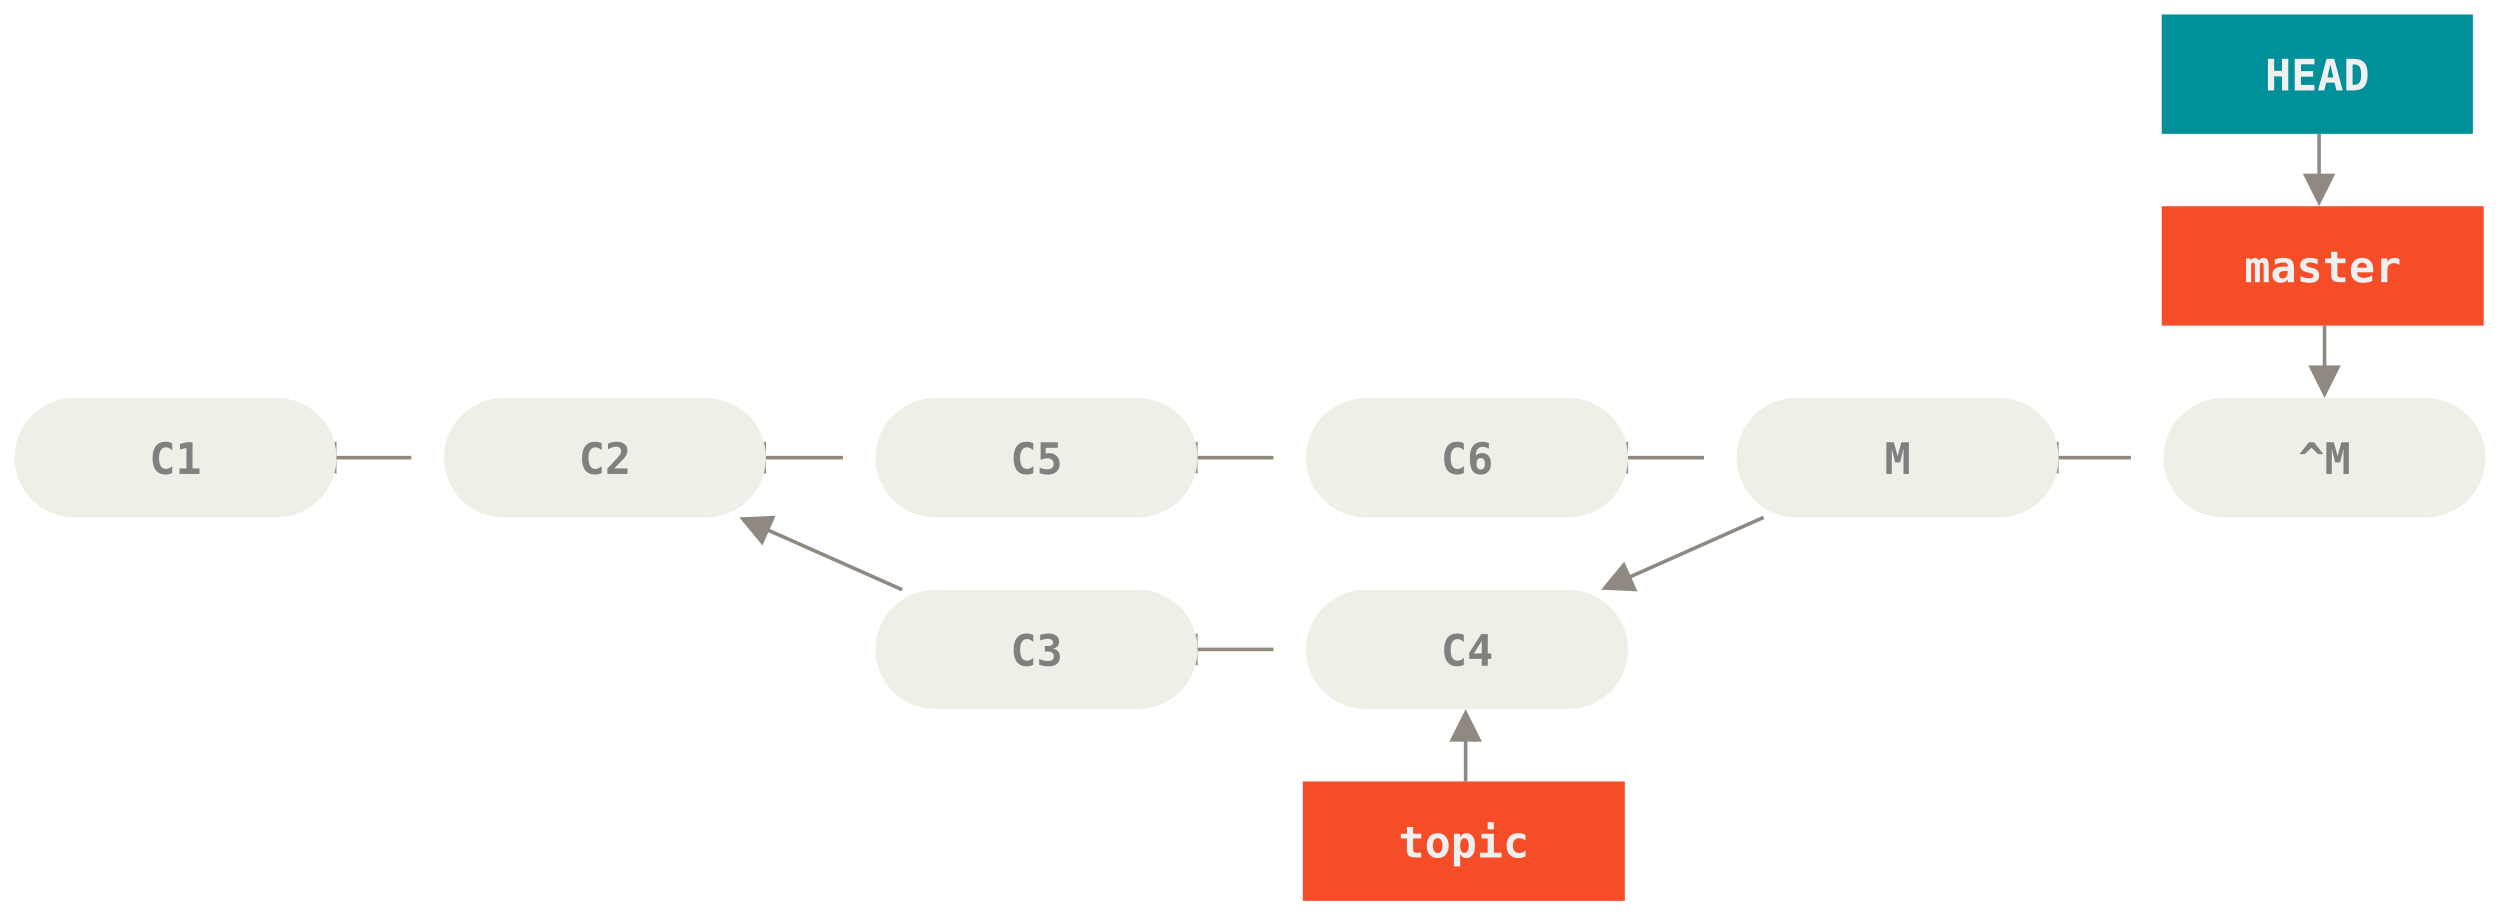
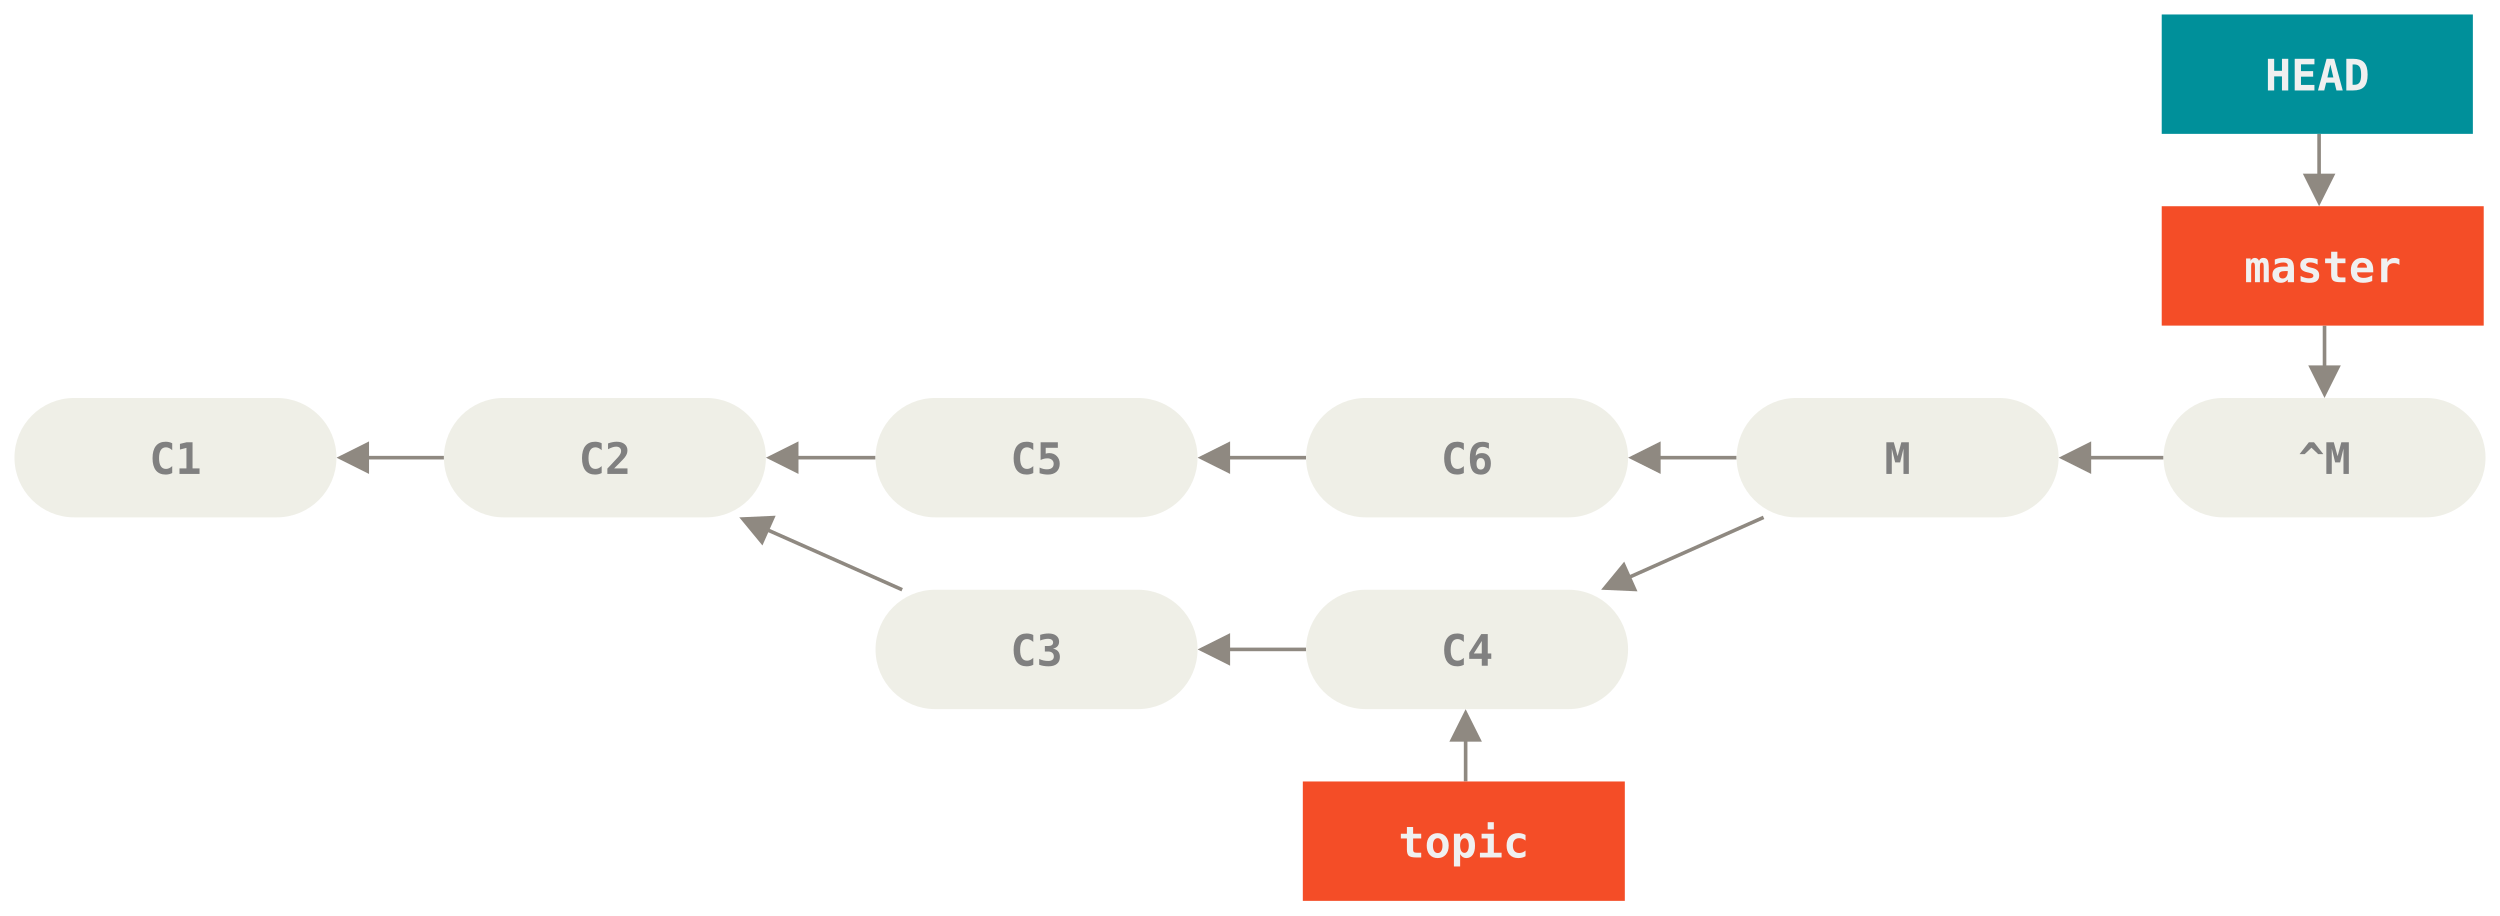
<svg xmlns="http://www.w3.org/2000/svg" version="1.1" width="1382" height="506" viewBox="0 0 691 253">
-   <path d="m93 126h20.7v1h-20.7v4l-9-4.5 9-4.5z" fill="#8f8981" />
-   <path d="m211.7 126h21.3v1h-21.3v4l-9-4.5 9-4.5z" fill="#8f8981" />
+   <path d="m102 126h20.7v1h-20.7v4l-9-4.5 9-4.5z" fill="#8f8981" />
+   <path d="m220.7 126h21.3v1h-21.3v4l-9-4.5 9-4.5z" fill="#8f8981" />
  <path d="M249.562 162.543 L212.768 146.197 L214.392 142.542 L204.341 143 L210.738 150.766 L212.362 147.111 L249.156 163.457 Z" fill="#8f8981" />
-   <path d="m331 179h21v1h-21v4l-9-4.5 9-4.5z" fill="#8f8981" />
-   <path d="m331 126h21v1h-21v4l-9-4.5 9-4.5z" fill="#8f8981" />
-   <path d="m450 126h21v1h-21v4l-9-4.5 9-4.5z" fill="#8f8981" />
+   <path d="m340 179h21v1h-21v4l-9-4.5 9-4.5z" fill="#8f8981" />
+   <path d="m340 126h21v1h-21v4l-9-4.5 9-4.5z" fill="#8f8981" />
+   <path d="m459 126h21v1h-21v4l-9-4.5 9-4.5z" fill="#8f8981" />
  <path d="M487.249 142.543 L450.565 158.882 L448.938 155.228 L442.547 163 L452.599 163.449 L450.972 159.795 L487.656 143.457 Z" fill="#8f8981" />
-   <path d="m569 126h20v1h-20v4l-9-4.5 9-4.5z" fill="#8f8981" />
+   <path d="m578 126h20v1h-20v4l-9-4.5 9-4.5z" fill="#8f8981" />
  <path d="m642 101v-11h1v11h4l-4.5 9-4.5-9h4z" fill="#8f8981" />
  <path d="m640.5 48v-11h1v11h4l-4.5 9-4.5-9h4z" fill="#8f8981" />
  <path d="m404.6 205v11h1v-11h4l-4.5-9-4.5 9h4z" fill="#8f8981" />
  <g>
    <rect x="4" y="110" width="89" height="33" rx="16.5" ry="16.5" fill="#efefe7" />
    <text font-size="12px" font-weight="700" font-family="'JetBrains Mono', 'Source Code Pro', monospace" text-anchor="middle">
      <tspan x="48.5" y="131" fill="gray">C1</tspan>
    </text>
  </g>
  <g>
    <rect x="122.7" y="110" width="89" height="33" rx="16.5" ry="16.5" fill="#efefe7" />
    <text font-size="12px" font-weight="700" font-family="'JetBrains Mono', 'Source Code Pro', monospace" text-anchor="middle">
      <tspan x="167.2" y="131" fill="gray">C2</tspan>
    </text>
  </g>
  <g>
    <rect x="242" y="110" width="89" height="33" rx="16.5" ry="16.5" fill="#efefe7" />
    <text font-size="12px" font-weight="700" font-family="'JetBrains Mono', 'Source Code Pro', monospace" text-anchor="middle">
      <tspan x="286.5" y="131" fill="gray">C5</tspan>
    </text>
  </g>
  <g>
    <rect x="242" y="163" width="89" height="33" rx="16.5" ry="16.5" fill="#efefe7" />
    <text font-size="12px" font-weight="700" font-family="'JetBrains Mono', 'Source Code Pro', monospace" text-anchor="middle">
      <tspan x="286.5" y="184" fill="gray">C3</tspan>
    </text>
  </g>
  <g>
    <rect x="361" y="163" width="89" height="33" rx="16.5" ry="16.5" fill="#efefe7" />
    <text font-size="12px" font-weight="700" font-family="'JetBrains Mono', 'Source Code Pro', monospace" text-anchor="middle">
      <tspan x="405.5" y="184" fill="gray">C4</tspan>
    </text>
  </g>
  <g>
    <rect x="361" y="110" width="89" height="33" rx="16.5" ry="16.5" fill="#efefe7" />
    <text font-size="12px" font-weight="700" font-family="'JetBrains Mono', 'Source Code Pro', monospace" text-anchor="middle">
      <tspan x="405.5" y="131" fill="gray">C6</tspan>
    </text>
  </g>
  <g>
    <rect x="480" y="110" width="89" height="33" rx="16.5" ry="16.5" fill="#efefe7" />
    <text font-size="12px" font-weight="700" font-family="'JetBrains Mono', 'Source Code Pro', monospace" text-anchor="middle">
      <tspan x="524.5" y="131" fill="gray">M</tspan>
    </text>
  </g>
  <g>
    <rect x="598" y="110" width="89" height="33" rx="16.5" ry="16.5" fill="#efefe7" />
    <text font-size="12px" font-weight="700" font-family="'JetBrains Mono', 'Source Code Pro', monospace" text-anchor="middle">
      <tspan x="642.5" y="131" fill="gray">^M</tspan>
    </text>
  </g>
  <g>
    <rect x="597.5" y="57" width="89" height="33" fill="#f44d27" />
    <text font-size="12px" font-weight="700" font-family="'JetBrains Mono', 'Source Code Pro', monospace" text-anchor="middle">
      <tspan x="642" y="78" fill="#f0f0f0">master</tspan>
    </text>
  </g>
  <g>
    <rect x="597.5" y="4" width="86" height="33" fill="#00909a" />
    <text font-size="12px" font-weight="700" font-family="'JetBrains Mono', 'Source Code Pro', monospace" text-anchor="middle">
      <tspan x="640.5" y="25" fill="#f0f0f0">HEAD</tspan>
    </text>
  </g>
  <g>
    <rect x="360.1" y="216" width="89" height="33" fill="#f44d27" />
    <text font-size="12px" font-weight="700" font-family="'JetBrains Mono', 'Source Code Pro', monospace" text-anchor="middle">
      <tspan x="404.6" y="237" fill="#f0f0f0">topic</tspan>
    </text>
  </g>
</svg>
